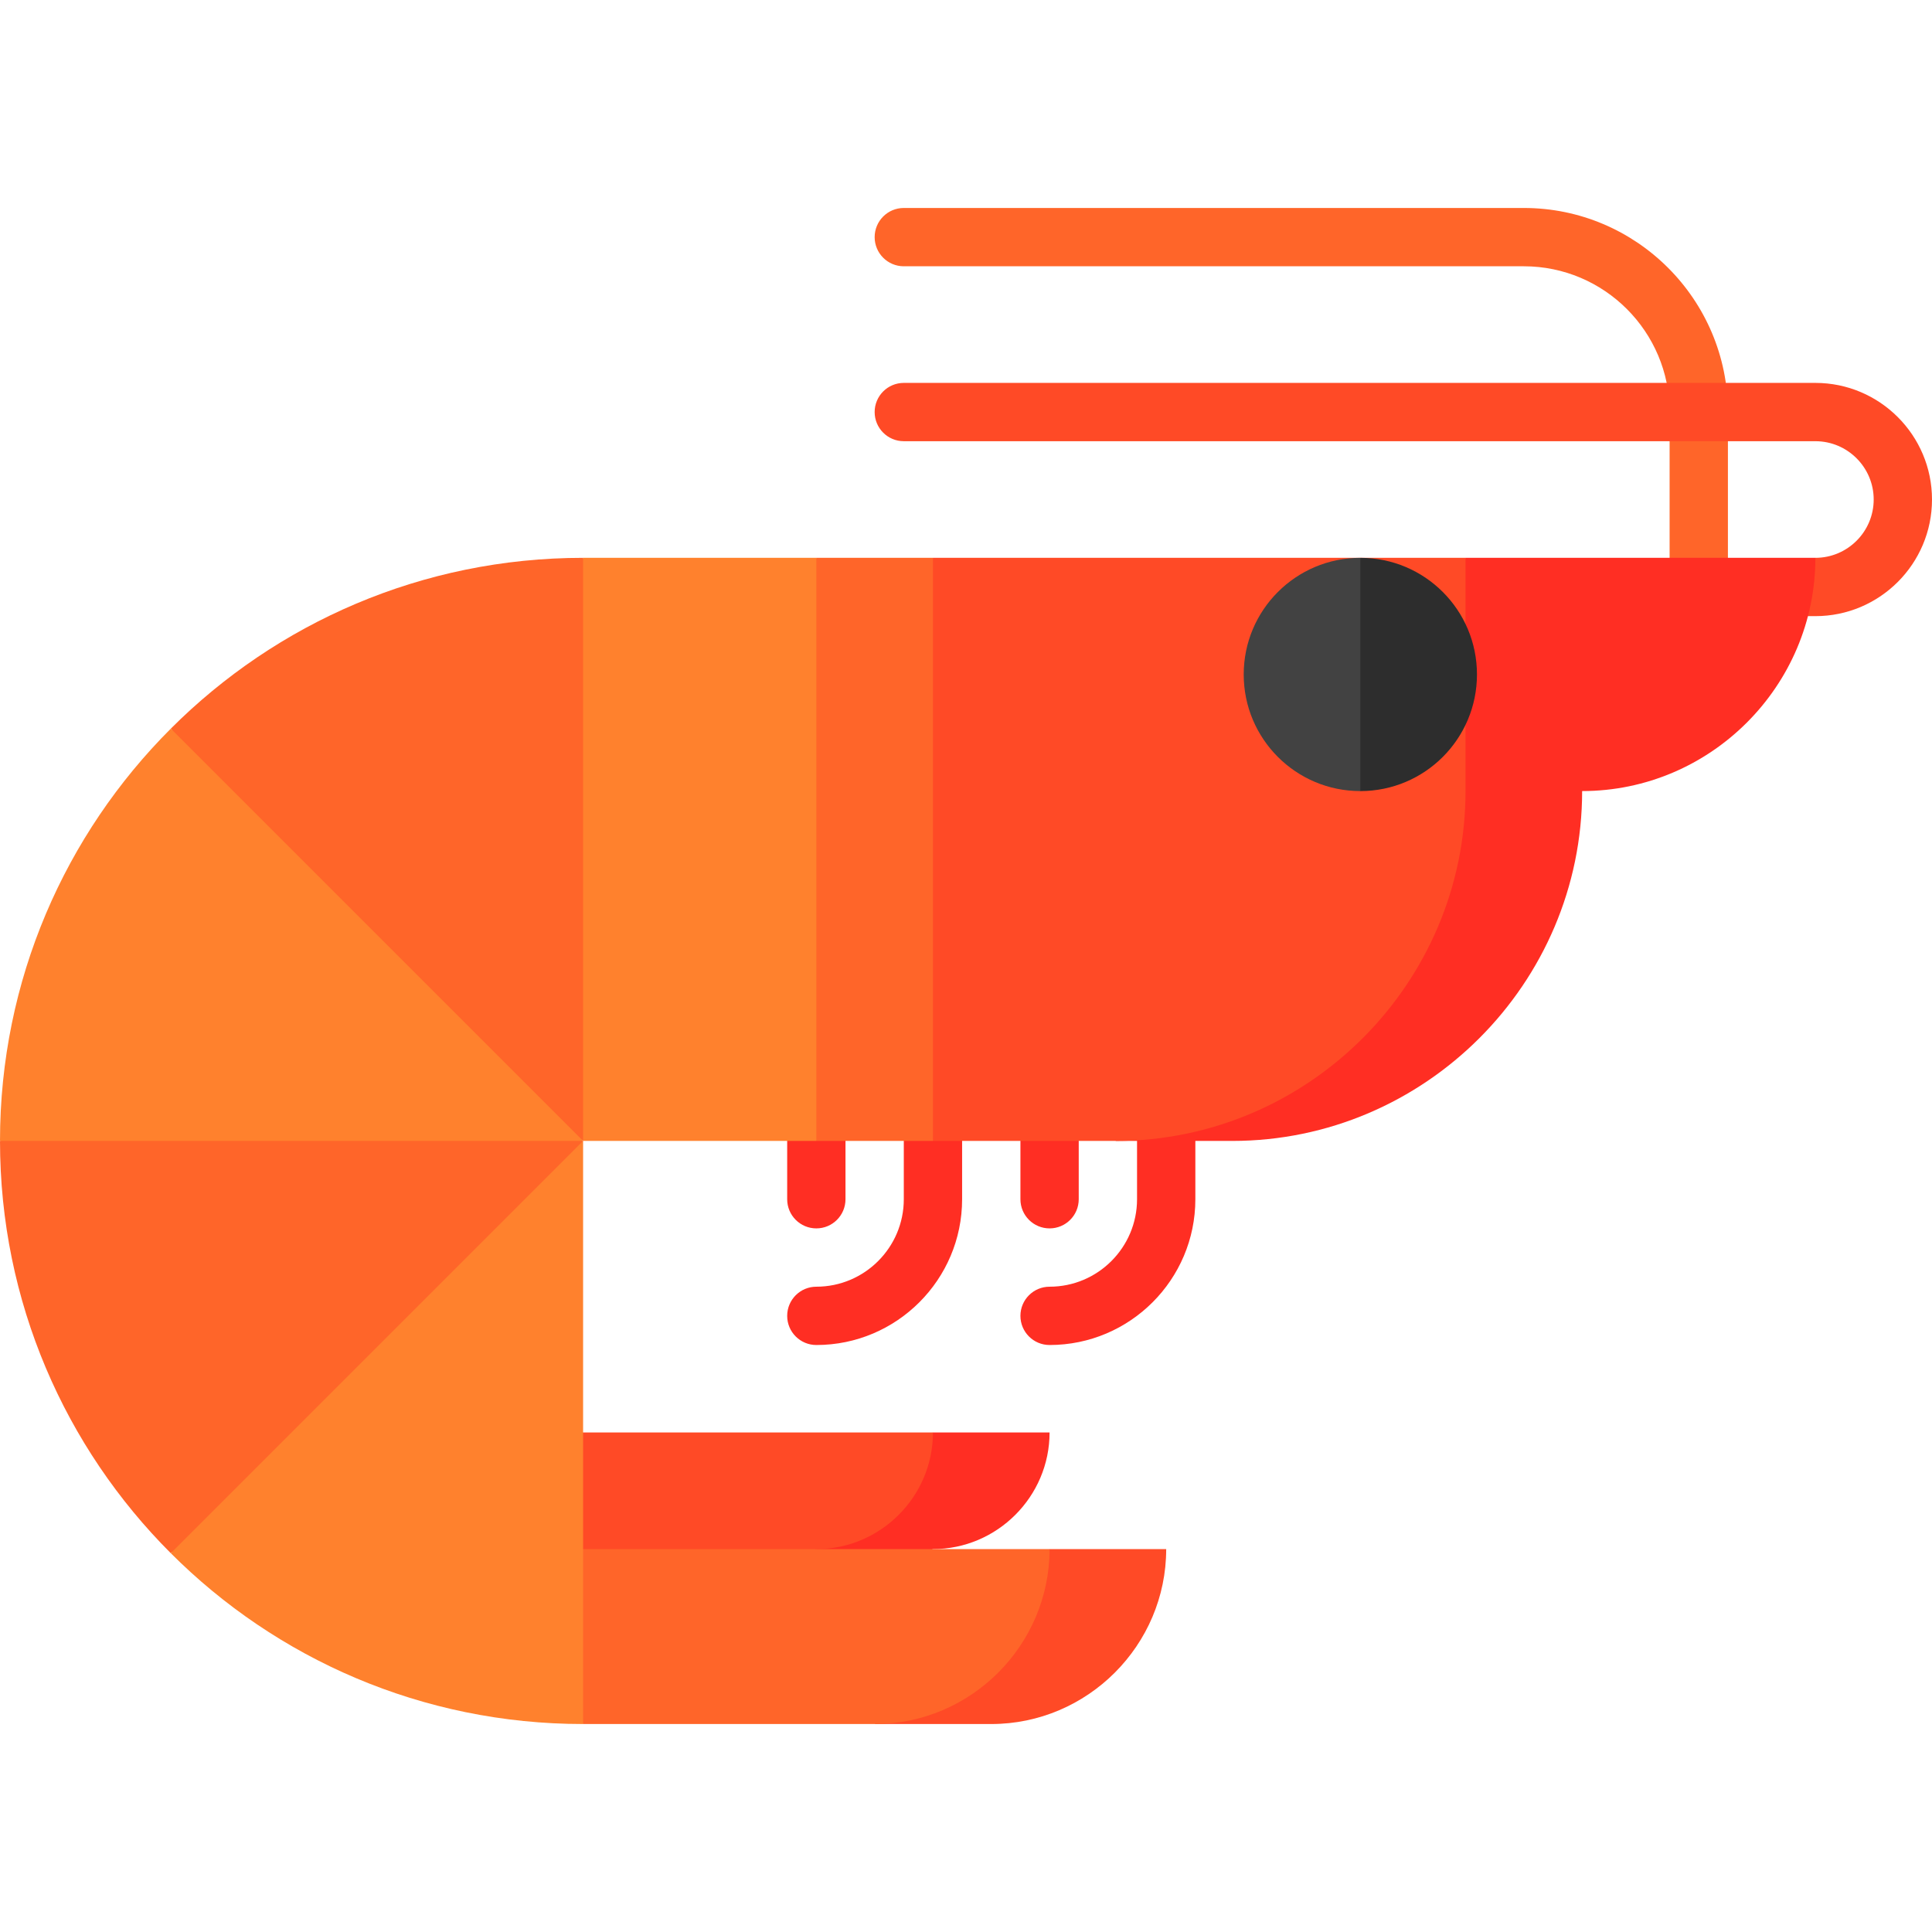
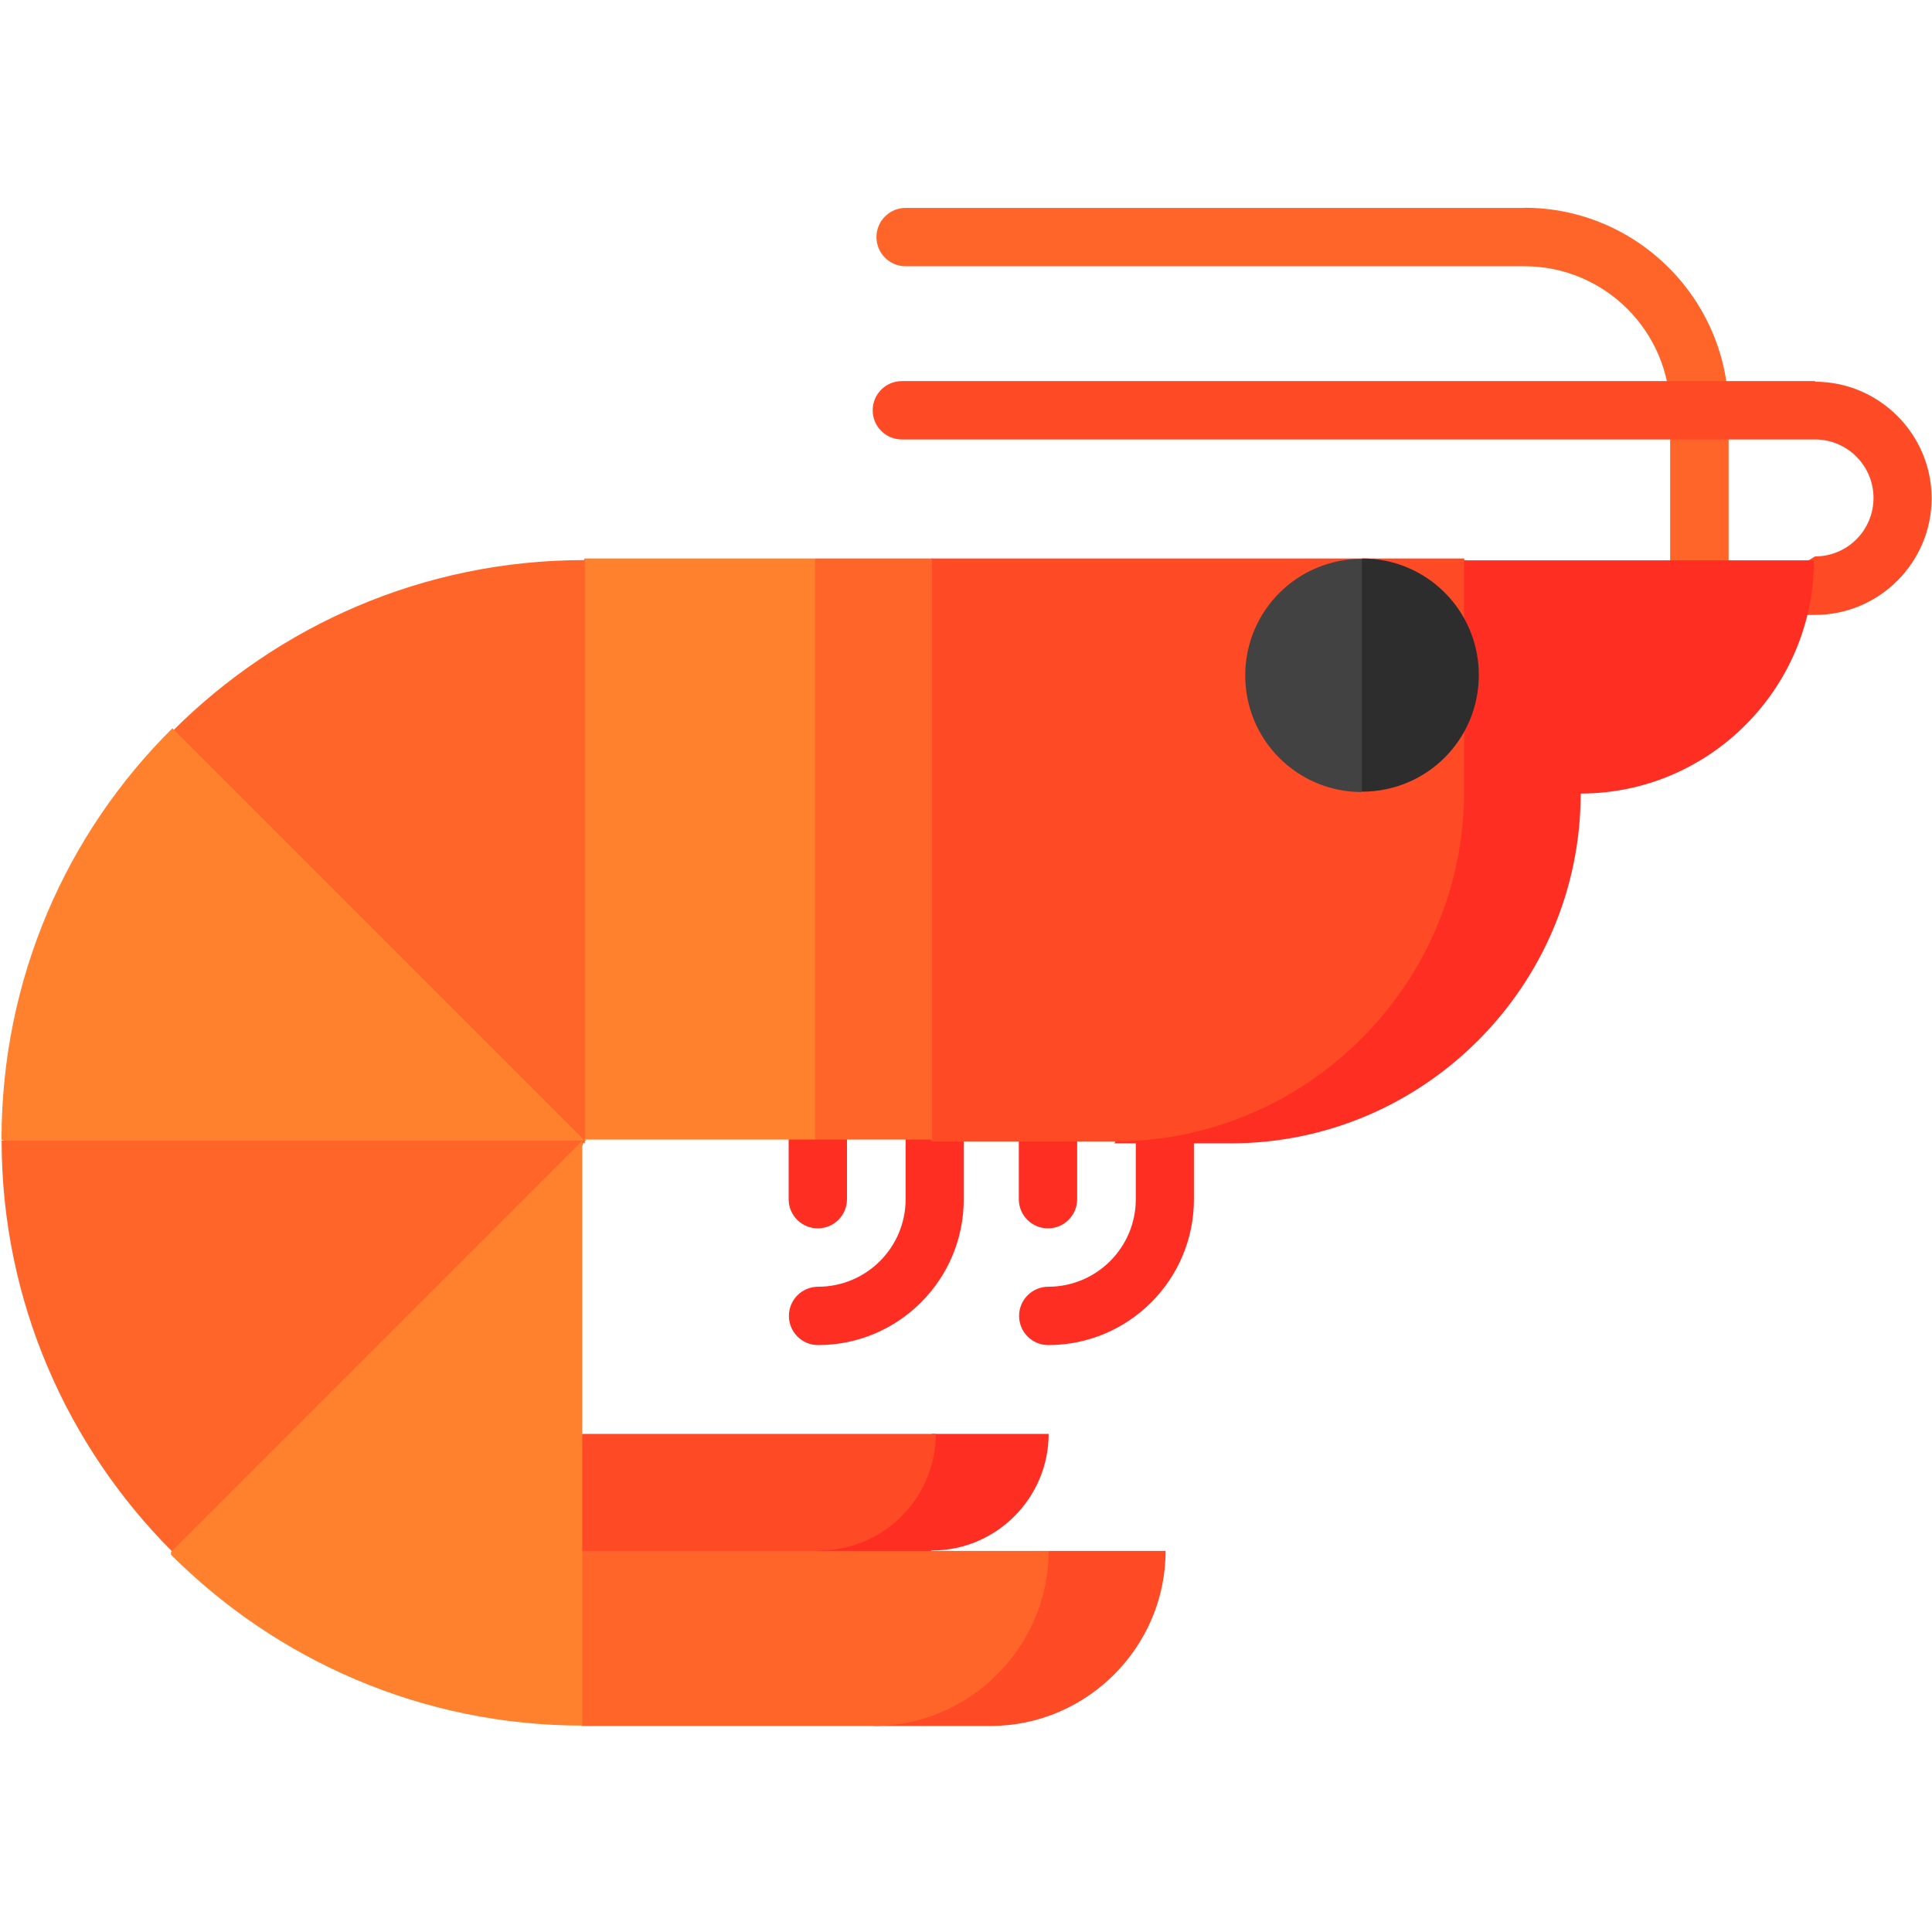
- <svg xmlns="http://www.w3.org/2000/svg" version="1.1" id="Capa_1" x="0px" y="0px" viewBox="0 0 512 512" style="enable-background:new 0 0 512 512;" xml:space="preserve">
-   <path style="fill:#FF6529;" d="M403.831,55.115H239.517c-4.268,0-7.726,3.459-7.726,7.726s3.458,7.726,7.726,7.726h164.314  c21.302,0,38.632,17.33,38.632,38.632v46.358h15.453v-46.358C457.915,79.376,433.653,55.115,403.831,55.115z" />
-   <path style="fill:#FF4A26;" d="M481.095,101.473H239.517c-4.268,0-7.726,3.459-7.726,7.726c0,4.267,3.458,7.726,7.726,7.726h241.577  c8.521,0,15.453,6.932,15.453,15.453s-6.932,15.453-15.453,15.453l-25.239,15.453h25.239c17.041,0,30.905-13.864,30.905-30.905  S498.136,101.473,481.095,101.473z" />
-   <g>
-     <path style="fill:#FF2E23;" d="M301.328,256v61.811c0,12.781-10.399,23.179-23.179,23.179c-4.268,0-7.726,3.459-7.726,7.726   c0,4.267,3.458,7.726,7.726,7.726c21.302,0,38.632-17.33,38.632-38.632V256H301.328z" />
-     <path style="fill:#FF2E23;" d="M239.517,256v61.811c0,12.781-10.399,23.179-23.179,23.179c-4.268,0-7.726,3.459-7.726,7.726   c0,4.267,3.458,7.726,7.726,7.726c21.302,0,38.632-17.33,38.632-38.632V256H239.517z" />
-     <path style="fill:#FF2E23;" d="M208.612,256v61.811c0,4.267,3.458,7.726,7.726,7.726c4.268,0,7.726-3.459,7.726-7.726V256H208.612z   " />
-     <path style="fill:#FF2E23;" d="M270.423,256v61.811c0,4.267,3.458,7.726,7.726,7.726c4.268,0,7.726-3.459,7.726-7.726V256H270.423z   " />
-     <path style="fill:#FF2E23;" d="M247.243,379.622l-92.716,61.811l92.716-30.905c16.998,0,30.905-13.907,30.905-30.905H247.243z" />
-   </g>
-   <g>
-     <path style="fill:#FF4A26;" d="M123.622,379.622h123.622c0,16.998-13.907,30.905-30.905,30.905l-92.716,15.453V379.622z" />
-     <path style="fill:#FF4A26;" d="M278.149,410.527l-46.358,46.358h30.905c25.497,0,46.358-20.861,46.358-46.358H278.149z" />
-   </g>
-   <path style="fill:#FF6529;" d="M247.243,410.527h30.905c0,25.497-20.861,46.358-46.358,46.358h-77.264l-30.905-46.358h92.716  H247.243z" />
-   <path style="fill:#FF2E23;" d="M388.378,147.831l-92.716,154.527h30.905c50.994,0,92.716-41.722,92.716-92.716  c33.996,0,61.811-27.815,61.811-61.811H388.378z" />
-   <path style="fill:#FF4A26;" d="M247.243,147.831h141.135v61.811c0,50.994-41.722,92.716-92.716,92.716h-48.419l-46.358-77.264  L247.243,147.831z" />
-   <polygon style="fill:#FF6529;" points="247.243,147.831 247.243,302.358 216.338,302.358 185.433,225.095 216.338,147.831 " />
-   <polygon style="fill:#FF812D;" points="216.338,147.831 216.338,302.358 154.527,302.358 123.622,225.095 154.527,147.831 " />
-   <path style="fill:#FF6529;" d="M154.527,147.831v154.527L45.534,239.723v-46.358l-0.268-0.268  C73.225,165.128,111.857,147.831,154.527,147.831z" />
-   <path style="fill:#FF812D;" d="M154.527,302.358l-77.264,30.905L0,302.358c0-42.67,17.297-81.302,45.266-109.261l0.268,0.268  L154.527,302.358z" />
-   <path style="fill:#FF6529;" d="M154.527,302.358l-47.182,108.993H45.534l-0.268,0.268C17.297,383.66,0,345.028,0,302.358H154.527z" />
-   <path style="fill:#FF812D;" d="M45.266,411.619c27.959,27.969,66.591,45.266,109.261,45.266V302.358L45.266,411.619z" />
-   <path style="fill:#2D2D2D;" d="M360.504,147.831l-15.455,30.907l15.455,30.908c17.07,0,30.908-13.837,30.908-30.908  S377.574,147.831,360.504,147.831z" />
-   <path style="fill:#424242;" d="M329.596,178.738c0,17.07,13.837,30.908,30.908,30.908v-61.815  C343.434,147.831,329.596,161.669,329.596,178.738z" />
-   <g>
- </g>
-   <g>
- </g>
-   <g>
- </g>
-   <g>
- </g>
-   <g>
- </g>
-   <g>
- </g>
-   <g>
- </g>
-   <g>
- </g>
-   <g>
- </g>
-   <g>
- </g>
-   <g>
- </g>
-   <g>
- </g>
-   <g>
- </g>
-   <g>
- </g>
-   <g>
- </g>
+ <svg xmlns="http://www.w3.org/2000/svg" style="enable-background:new 0 0 512 512" version="1.1" viewBox="0 0 512 512" xml:space="preserve">
+   <path d="m404 55.1h-164c-4.27 0-7.73 3.46-7.73 7.73s3.46 7.73 7.73 7.73h164c21.3 0 38.6 17.3 38.6 38.6v46.4h15.5v-46.4c-1e-3 -29.8-24.3-54.1-54.1-54.1z" style="fill:#FF6529" />
+   <path d="m481 101h-242c-4.27 0-7.73 3.46-7.73 7.73s3.46 7.73 7.73 7.73h242c8.52 0 15.5 6.93 15.5 15.5s-6.93 15.5-15.5 15.5l-25.2 15.5h25.2c17 0 30.9-13.9 30.9-30.9s-13.9-30.9-30.9-30.9z" style="fill:#FF4A26" />
+   <path d="m301 256v61.8c0 12.8-10.4 23.2-23.2 23.2-4.27 0-7.73 3.46-7.73 7.73s3.46 7.73 7.73 7.73c21.3 0 38.6-17.3 38.6-38.6v-61.8h-15.5z" style="fill:#FF2E23" />
+   <path d="m240 256v61.8c0 12.8-10.4 23.2-23.2 23.2-4.27 0-7.73 3.46-7.73 7.73s3.46 7.73 7.73 7.73c21.3 0 38.6-17.3 38.6-38.6v-61.8h-15.5z" style="fill:#FF2E23" />
+   <path d="m209 256v61.8c0 4.27 3.46 7.73 7.73 7.73s7.73-3.46 7.73-7.73v-61.8h-15.5z" style="fill:#FF2E23" />
+   <path d="m270 256v61.8c0 4.27 3.46 7.73 7.73 7.73s7.73-3.46 7.73-7.73v-61.8h-15.5z" style="fill:#FF2E23" />
+   <path d="m247 380-92.7 61.8 92.7-30.9c17 0 30.9-13.9 30.9-30.9h-30.9z" style="fill:#FF2E23" />
+   <path d="m124 380h124c0 17-13.9 30.9-30.9 30.9l-92.7 15.5v-46.4z" style="fill:#FF4A26" />
+   <path d="m278 411-46.4 46.4h30.9c25.5 0 46.4-20.9 46.4-46.4h-30.9z" style="fill:#FF4A26" />
+   <path d="m247 411h30.9c0 25.5-20.9 46.4-46.4 46.4h-77.3l-30.9-46.4h124z" style="fill:#FF6529" />
+   <path d="m388 148-92.7 155h30.9c51 0 92.7-41.7 92.7-92.7 34 0 61.8-27.8 61.8-61.8h-92.7z" style="fill:#FF2E23" />
+   <path d="m247 148h141v61.8c0 51-41.7 92.7-92.7 92.7h-48.4l-46.4-77.3 46.4-77.3z" style="fill:#FF4A26" />
+   <polygon points="247 148 247 302 216 302 185 225 216 148" style="fill:#FF6529" />
+   <polygon points="216 148 216 302 155 302 124 225 155 148" style="fill:#FF812D" />
+   <path d="m155 148v155l-109-62.6v-46.4l-0.268-0.268c28-28 66.6-45.3 109-45.3z" style="fill:#FF6529" />
+   <path d="m155 302-77.3 30.9-77.3-30.9c0-42.7 17.3-81.3 45.3-109l109 109z" style="fill:#FF812D" />
+   <path d="m155 302-47.2 109h-61.8l-0.268 0.268c-28-28-45.3-66.6-45.3-109h155z" style="fill:#FF6529" />
+   <path d="m45.3 412c28 28 66.6 45.3 109 45.3v-155l-109 109z" style="fill:#FF812D" />
+   <path d="m361 148-15.5 30.9 15.5 30.9c17.1 0 30.9-13.8 30.9-30.9s-13.8-30.9-30.9-30.9z" style="fill:#2D2D2D" />
+   <path d="m330 179c0 17.1 13.8 30.9 30.9 30.9v-61.8c-17.1 0-30.9 13.8-30.9 30.9z" style="fill:#424242" />
</svg>
